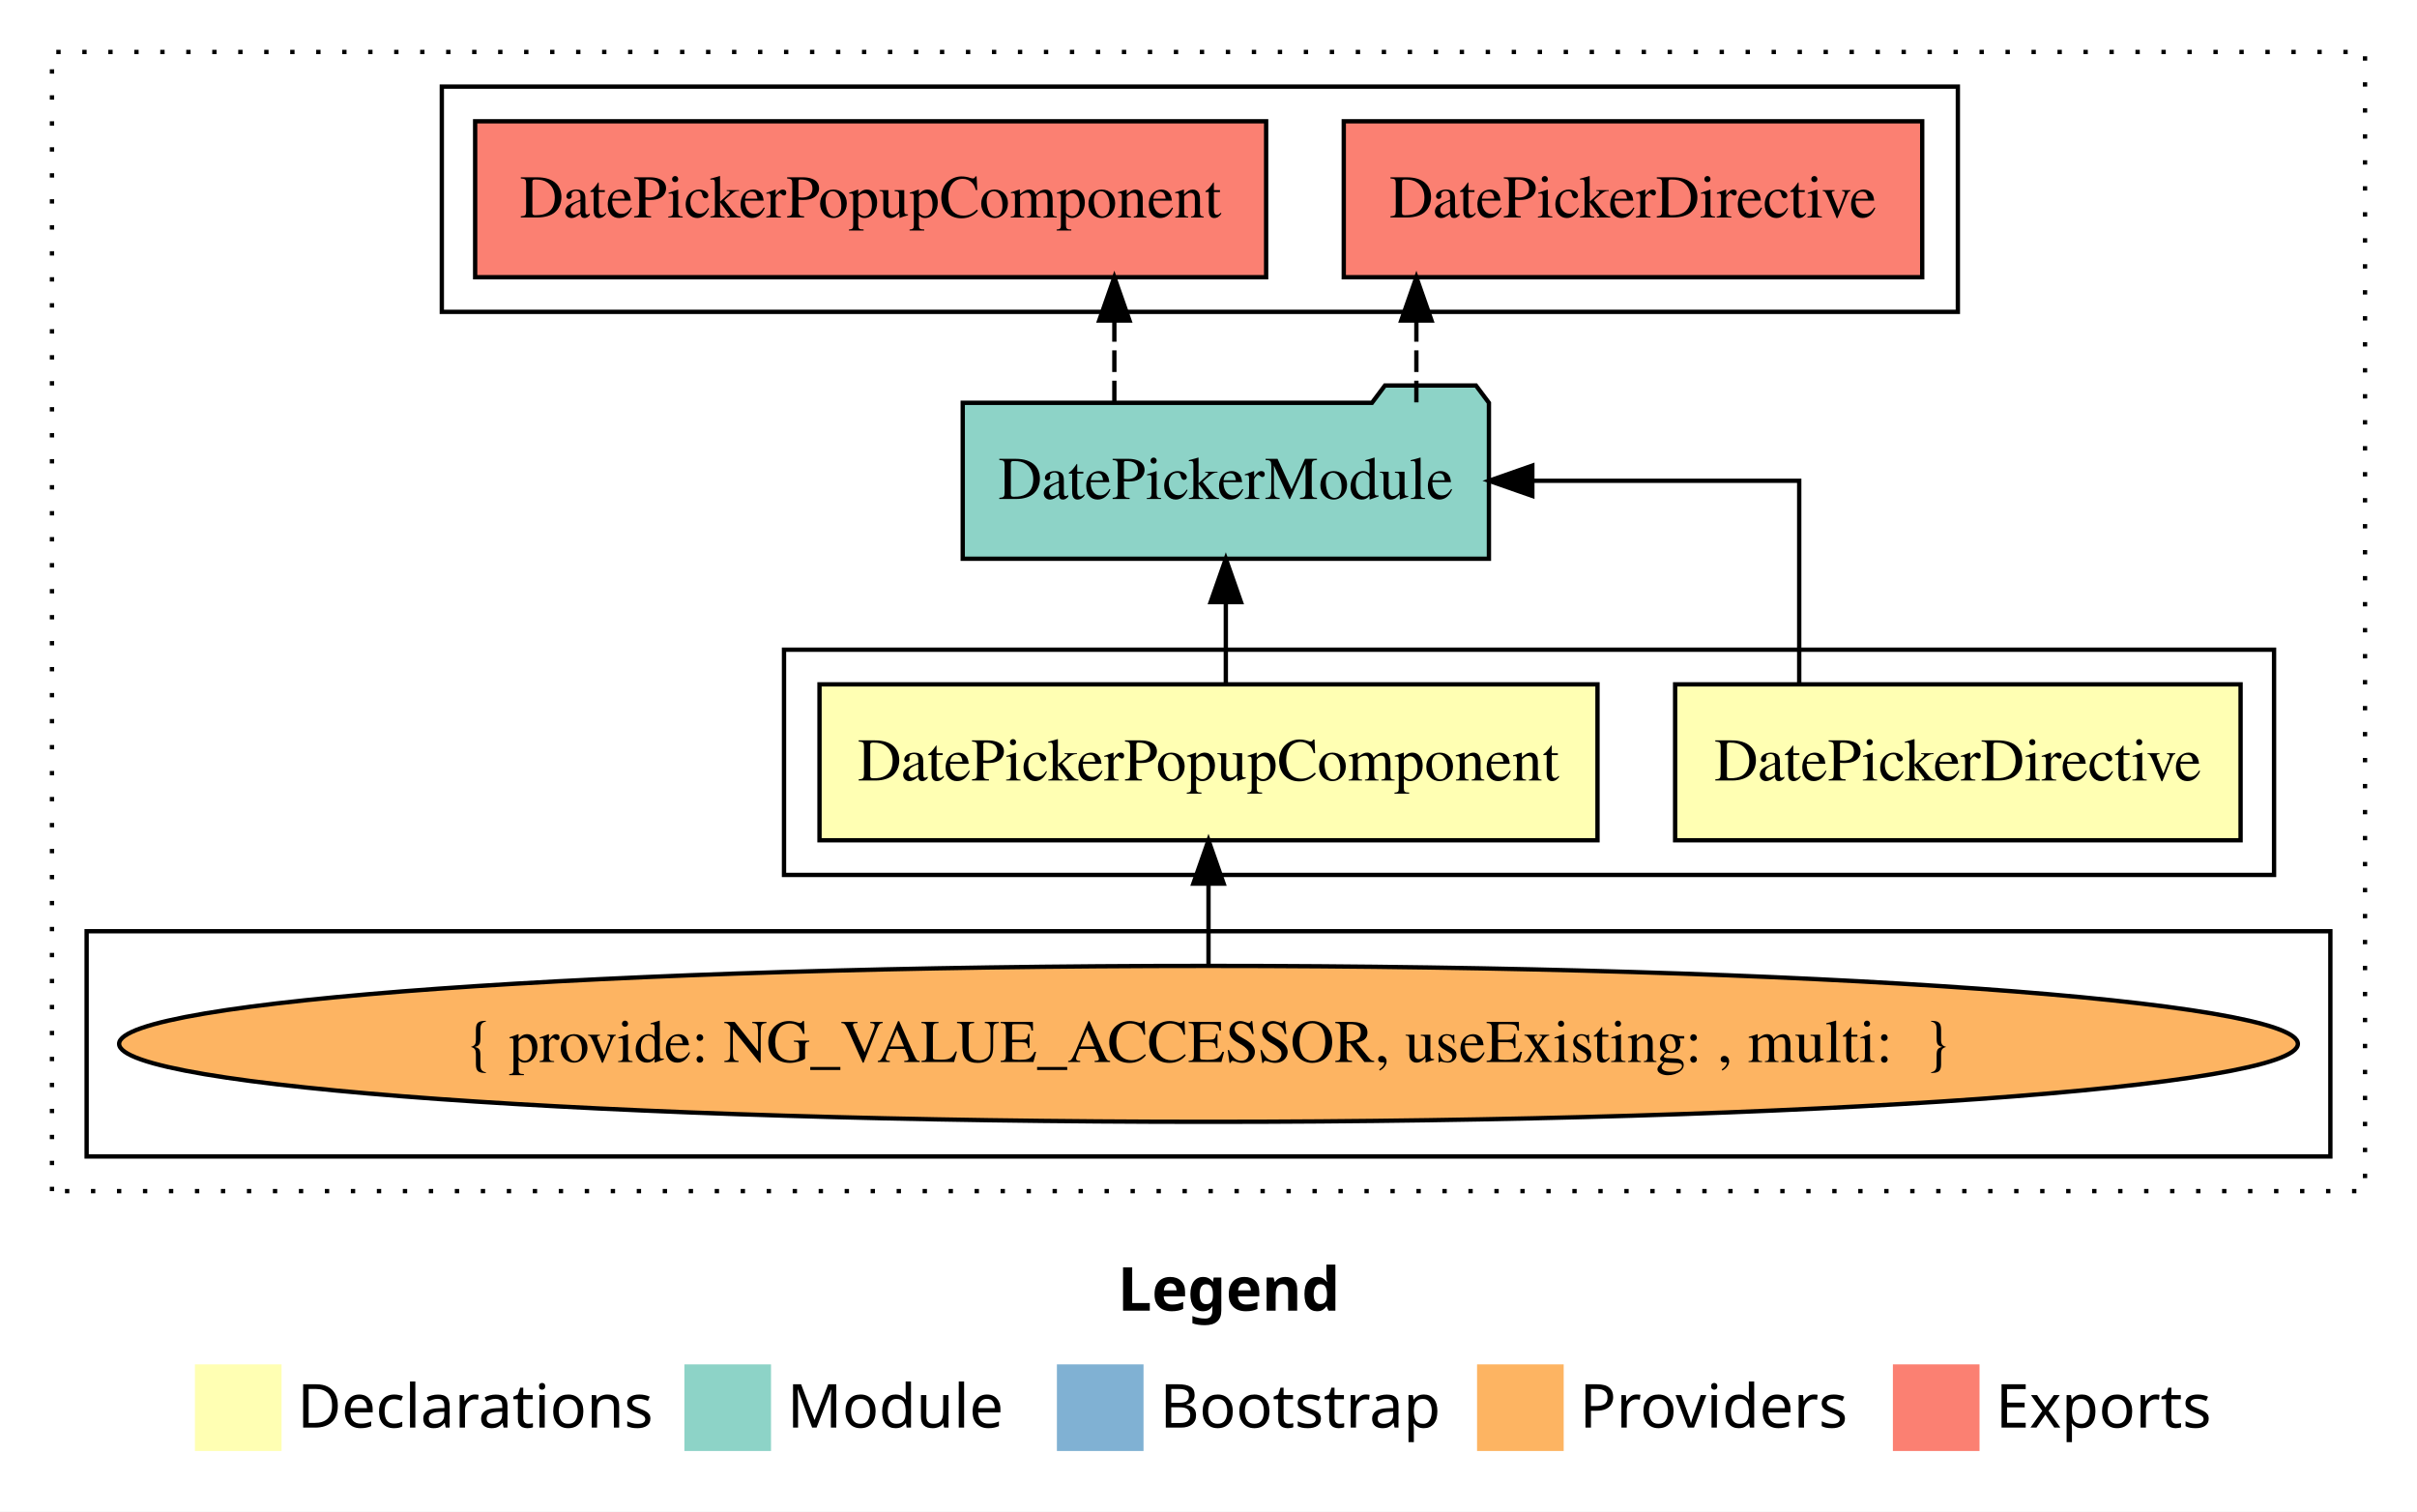
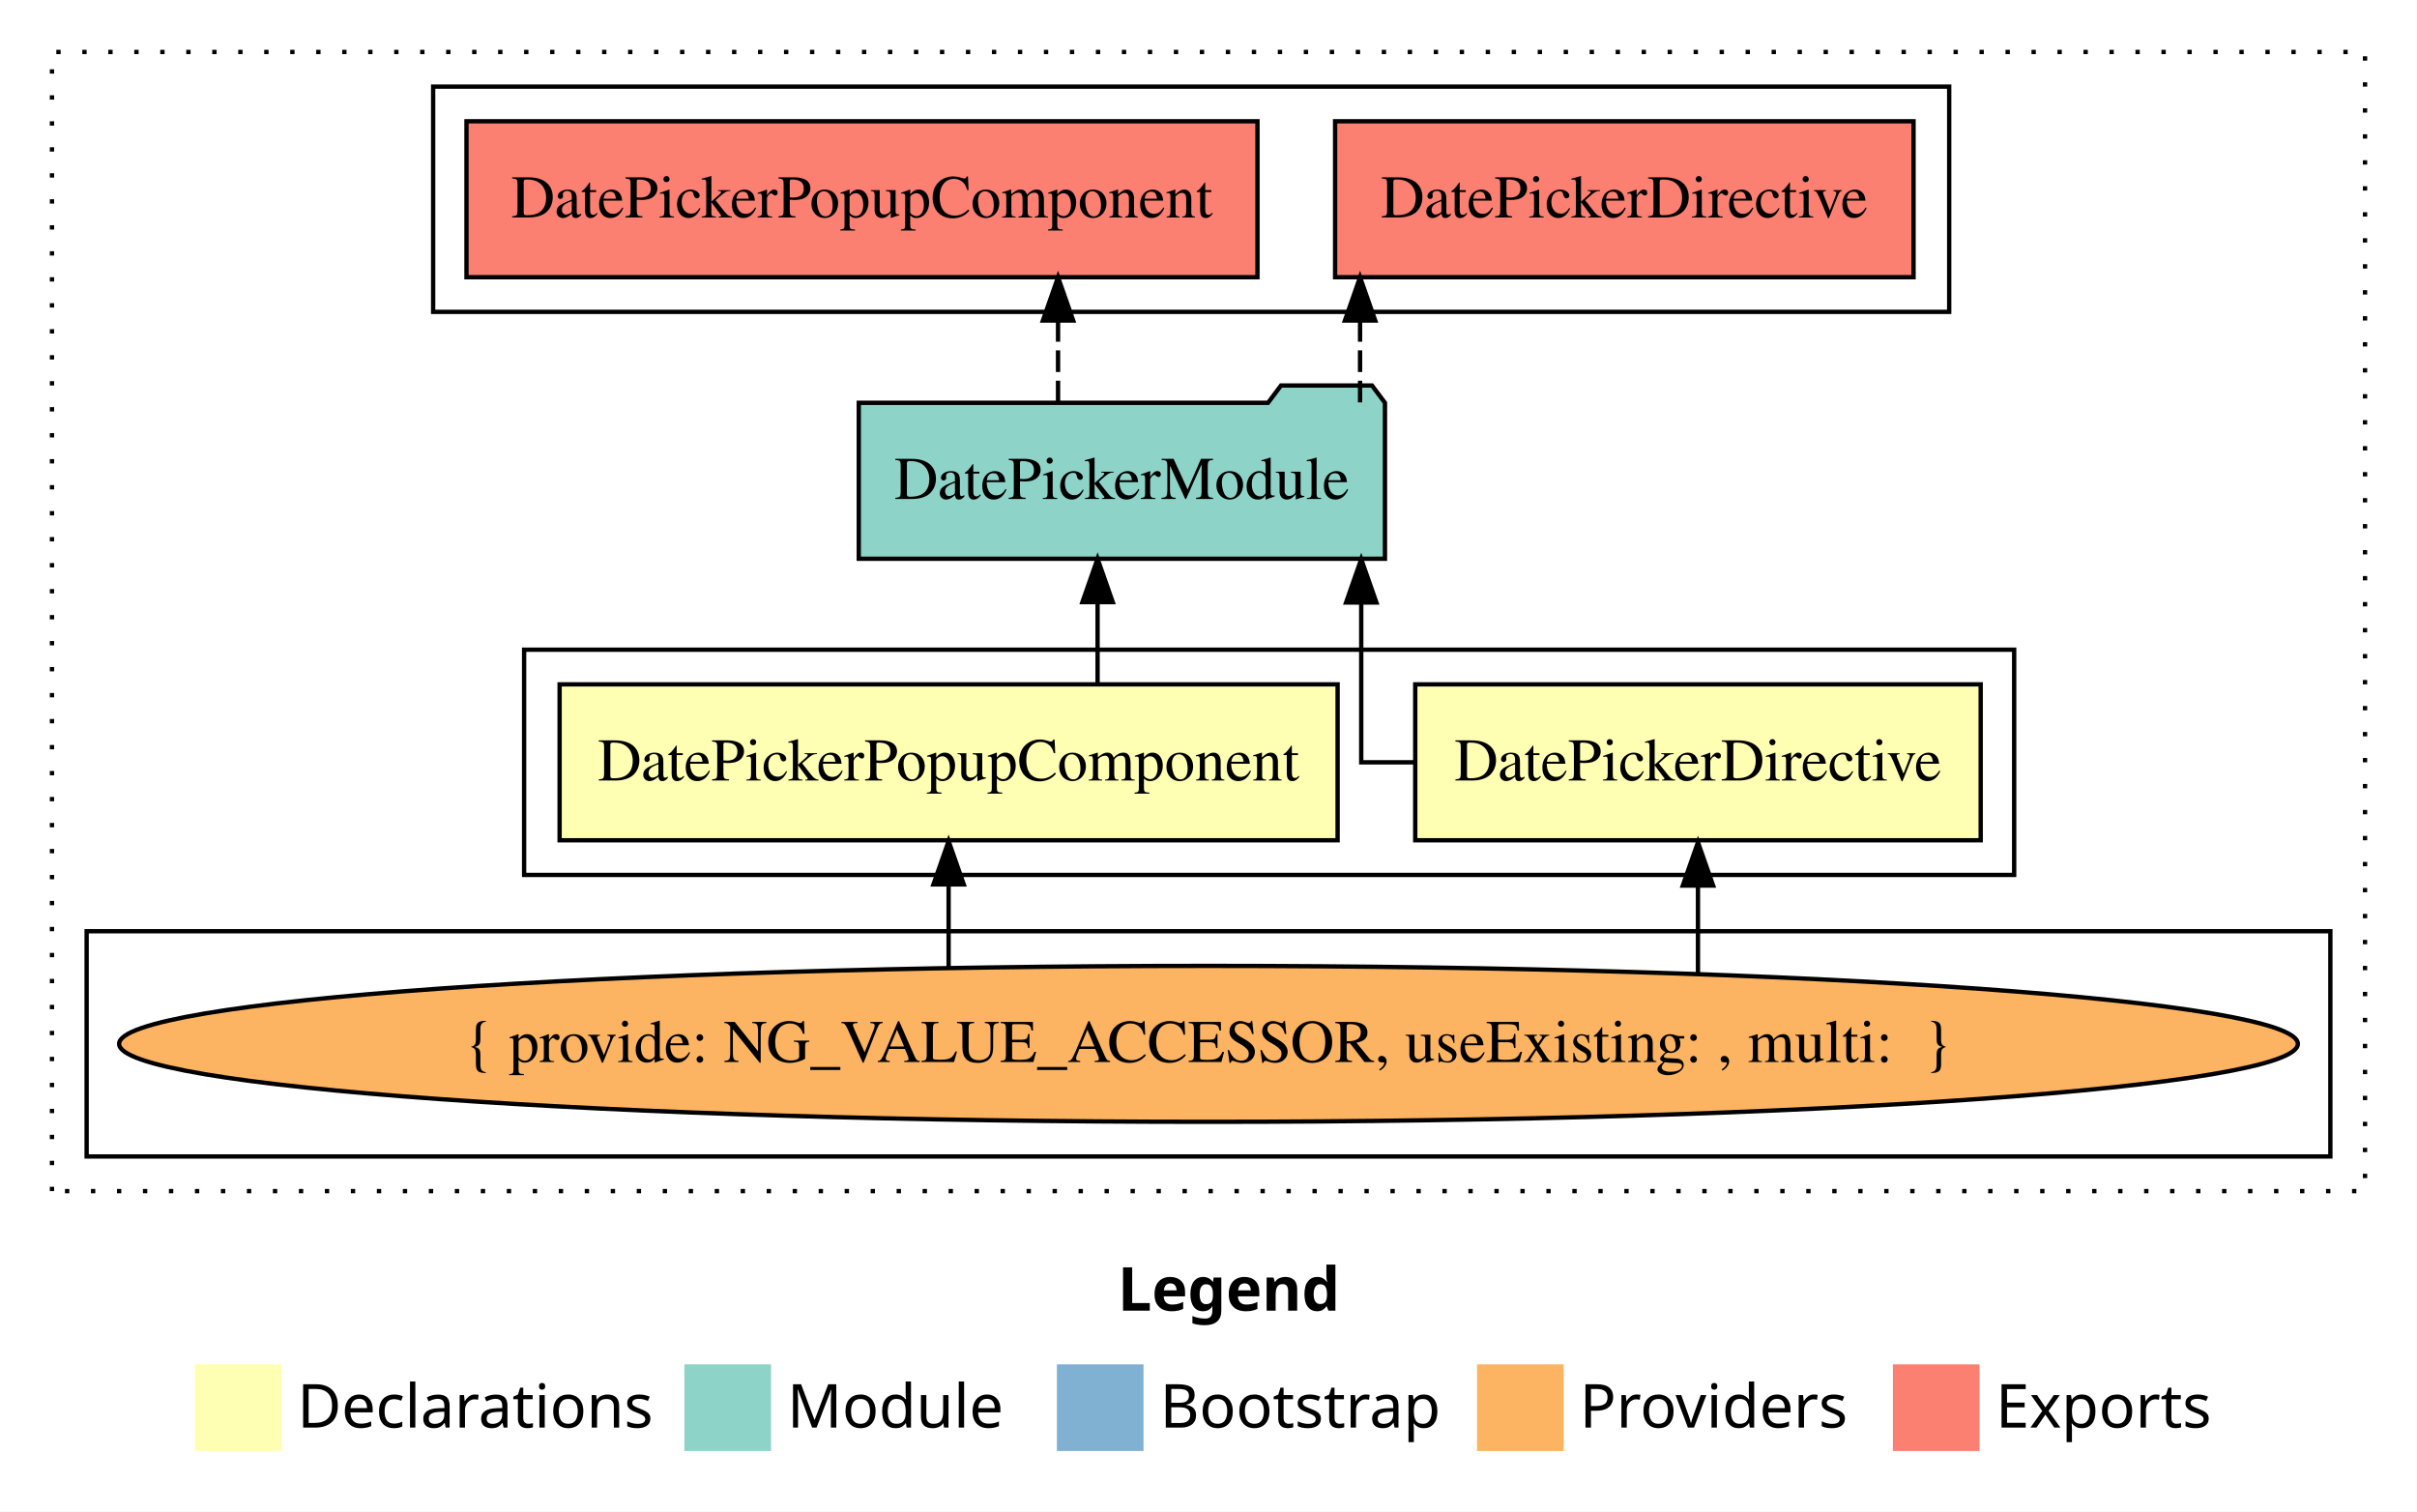
<svg xmlns="http://www.w3.org/2000/svg" width="558pt" height="349pt" viewBox="0.00 0.00 558.00 349.00">
  <g id="graph0" class="graph" transform="scale(1 1) rotate(0) translate(4 345)">
    <polygon fill="#ffffff" stroke="transparent" points="-4,4 -4,-345 554,-345 554,4 -4,4" />
    <text text-anchor="start" x="254.009" y="-42.4" font-family="sans-serif" font-weight="bold" font-size="14.00" fill="#000000">Legend</text>
    <polygon fill="#ffffb3" stroke="transparent" points="41,-10 41,-30 61,-30 61,-10 41,-10" />
    <text text-anchor="start" x="64.629" y="-15.4" font-family="sans-serif" font-size="14.00" fill="#000000">  Declarations</text>
    <polygon fill="#8dd3c7" stroke="transparent" points="154,-10 154,-30 174,-30 174,-10 154,-10" />
    <text text-anchor="start" x="177.725" y="-15.4" font-family="sans-serif" font-size="14.00" fill="#000000">  Module</text>
    <polygon fill="#80b1d3" stroke="transparent" points="240,-10 240,-30 260,-30 260,-10 240,-10" />
    <text text-anchor="start" x="263.781" y="-15.4" font-family="sans-serif" font-size="14.00" fill="#000000">  Bootstrap</text>
    <polygon fill="#fdb462" stroke="transparent" points="337,-10 337,-30 357,-30 357,-10 337,-10" />
    <text text-anchor="start" x="360.673" y="-15.4" font-family="sans-serif" font-size="14.00" fill="#000000">  Providers</text>
    <polygon fill="#fb8072" stroke="transparent" points="433,-10 433,-30 453,-30 453,-10 433,-10" />
    <text text-anchor="start" x="456.726" y="-15.4" font-family="sans-serif" font-size="14.00" fill="#000000">  Exports</text>
    <g id="clust1" class="cluster">
      <polygon fill="none" stroke="#000000" stroke-dasharray="1,5" points="8,-70 8,-333 542,-333 542,-70 8,-70" />
    </g>
    <g id="clust2" class="cluster">
-       <polygon fill="none" stroke="#000000" points="177,-143 177,-195 521,-195 521,-143 177,-143" />
+       <polygon fill="none" stroke="#000000" points="117,-143 117,-195 461,-195 461,-143 117,-143" />
    </g>
-     <g id="clust4" class="cluster">
+     <g id="clust3" class="cluster">
      <polygon fill="none" stroke="#000000" points="16,-78 16,-130 534,-130 534,-78 16,-78" />
    </g>
    <g id="clust6" class="cluster">
-       <polygon fill="none" stroke="#000000" points="98,-273 98,-325 448,-325 448,-273 98,-273" />
+       <polygon fill="none" stroke="#000000" points="96,-273 96,-325 446,-325 446,-273 96,-273" />
    </g>
    <g id="node1" class="node">
-       <polygon fill="#ffffb3" stroke="#000000" points="513.273,-187 382.728,-187 382.728,-151 513.273,-151 513.273,-187" />
-       <text text-anchor="middle" x="448" y="-164.8" font-family="Times,serif" font-size="14.00" fill="#000000">DatePickerDirective</text>
+       <polygon fill="#ffffb3" stroke="#000000" points="453.272,-187 322.728,-187 322.728,-151 453.272,-151 453.272,-187" />
+       <text text-anchor="middle" x="388" y="-164.8" font-family="Times,serif" font-size="14.00" fill="#000000">DatePickerDirective</text>
    </g>
    <g id="node3" class="node">
-       <polygon fill="#8dd3c7" stroke="#000000" points="339.74,-252 336.74,-256 315.74,-256 312.74,-252 218.261,-252 218.261,-216 339.74,-216 339.74,-252" />
-       <text text-anchor="middle" x="279" y="-229.8" font-family="Times,serif" font-size="14.00" fill="#000000">DatePickerModule</text>
+       <polygon fill="#8dd3c7" stroke="#000000" points="315.74,-252 312.74,-256 291.74,-256 288.74,-252 194.261,-252 194.261,-216 315.74,-216 315.74,-252" />
+       <text text-anchor="middle" x="255" y="-229.8" font-family="Times,serif" font-size="14.00" fill="#000000">DatePickerModule</text>
    </g>
    <g id="edge1" class="edge">
-       <path fill="none" stroke="#000000" d="M411.375,-187.106C411.375,-206.339 411.375,-234 411.375,-234 411.375,-234 349.764,-234 349.764,-234" />
-       <polygon fill="#000000" stroke="#000000" points="349.764,-230.5 339.764,-234 349.763,-237.5 349.764,-230.5" />
+       <path fill="none" stroke="#000000" d="M322.751,-169C315.273,-169 310.261,-169 310.261,-169 310.261,-169 310.261,-205.894 310.261,-205.894" />
+       <polygon fill="#000000" stroke="#000000" points="306.761,-205.894 310.261,-215.894 313.761,-205.894 306.761,-205.894" />
    </g>
    <g id="node2" class="node">
-       <polygon fill="#ffffb3" stroke="#000000" points="364.805,-187 185.195,-187 185.195,-151 364.805,-151 364.805,-187" />
-       <text text-anchor="middle" x="275" y="-164.8" font-family="Times,serif" font-size="14.00" fill="#000000">DatePickerPopupComponent</text>
+       <polygon fill="#ffffb3" stroke="#000000" points="304.805,-187 125.195,-187 125.195,-151 304.805,-151 304.805,-187" />
+       <text text-anchor="middle" x="215" y="-164.8" font-family="Times,serif" font-size="14.00" fill="#000000">DatePickerPopupComponent</text>
    </g>
-     <g id="edge2" class="edge">
-       <path fill="none" stroke="#000000" d="M279,-187.106C279,-187.106 279,-205.991 279,-205.991" />
-       <polygon fill="#000000" stroke="#000000" points="275.5,-205.991 279,-215.991 282.5,-205.991 275.5,-205.991" />
+     <g id="edge3" class="edge">
+       <path fill="none" stroke="#000000" d="M249.391,-187.106C249.391,-187.106 249.391,-205.991 249.391,-205.991" />
+       <polygon fill="#000000" stroke="#000000" points="245.891,-205.991 249.391,-215.991 252.891,-205.991 245.891,-205.991" />
    </g>
    <g id="node5" class="node">
-       <polygon fill="#fb8072" stroke="#000000" points="439.772,-317 306.228,-317 306.228,-281 439.772,-281 439.772,-317" />
-       <text text-anchor="middle" x="373" y="-294.8" font-family="Times,serif" font-size="14.00" fill="#000000">DatePickerDirective </text>
+       <polygon fill="#fb8072" stroke="#000000" points="437.772,-317 304.228,-317 304.228,-281 437.772,-281 437.772,-317" />
+       <text text-anchor="middle" x="371" y="-294.8" font-family="Times,serif" font-size="14.00" fill="#000000">DatePickerDirective </text>
    </g>
-     <g id="edge4" class="edge">
-       <path fill="none" stroke="#000000" stroke-dasharray="5,2" d="M322.992,-252.106C322.992,-252.106 322.992,-270.991 322.992,-270.991" />
-       <polygon fill="#000000" stroke="#000000" points="319.492,-270.991 322.992,-280.991 326.492,-270.991 319.492,-270.991" />
+     <g id="edge5" class="edge">
+       <path fill="none" stroke="#000000" stroke-dasharray="5,2" d="M309.992,-252.106C309.992,-252.106 309.992,-270.991 309.992,-270.991" />
+       <polygon fill="#000000" stroke="#000000" points="306.492,-270.991 309.992,-280.991 313.492,-270.991 306.492,-270.991" />
    </g>
    <g id="node6" class="node">
-       <polygon fill="#fb8072" stroke="#000000" points="288.305,-317 105.695,-317 105.695,-281 288.305,-281 288.305,-317" />
-       <text text-anchor="middle" x="197" y="-294.8" font-family="Times,serif" font-size="14.00" fill="#000000">DatePickerPopupComponent </text>
+       <polygon fill="#fb8072" stroke="#000000" points="286.305,-317 103.695,-317 103.695,-281 286.305,-281 286.305,-317" />
+       <text text-anchor="middle" x="195" y="-294.8" font-family="Times,serif" font-size="14.00" fill="#000000">DatePickerPopupComponent </text>
    </g>
-     <g id="edge5" class="edge">
-       <path fill="none" stroke="#000000" stroke-dasharray="5,2" d="M253.266,-252.106C253.266,-252.106 253.266,-270.991 253.266,-270.991" />
-       <polygon fill="#000000" stroke="#000000" points="249.766,-270.991 253.266,-280.991 256.766,-270.991 249.766,-270.991" />
+     <g id="edge6" class="edge">
+       <path fill="none" stroke="#000000" stroke-dasharray="5,2" d="M240.266,-252.106C240.266,-252.106 240.266,-270.991 240.266,-270.991" />
+       <polygon fill="#000000" stroke="#000000" points="236.766,-270.991 240.266,-280.991 243.766,-270.991 236.766,-270.991" />
    </g>
    <g id="node4" class="node">
      <ellipse fill="#fdb462" stroke="#000000" cx="275" cy="-104" rx="251.499" ry="18" />
      <text text-anchor="middle" x="275" y="-99.8" font-family="Times,serif" font-size="14.00" fill="#000000">{ provide: NG_VALUE_ACCESSOR, useExisting: , multi:  }</text>
    </g>
-     <g id="edge3" class="edge">
-       <path fill="none" stroke="#000000" d="M275,-122.106C275,-122.106 275,-140.991 275,-140.991" />
-       <polygon fill="#000000" stroke="#000000" points="271.5,-140.991 275,-150.991 278.5,-140.991 271.5,-140.991" />
+     <g id="edge2" class="edge">
+       <path fill="none" stroke="#000000" d="M388,-120.402C388,-120.402 388,-140.537 388,-140.537" />
+       <polygon fill="#000000" stroke="#000000" points="384.5,-140.537 388,-150.537 391.5,-140.537 384.5,-140.537" />
+     </g>
+     <g id="edge4" class="edge">
+       <path fill="none" stroke="#000000" d="M215,-121.761C215,-121.761 215,-140.807 215,-140.807" />
+       <polygon fill="#000000" stroke="#000000" points="211.5,-140.807 215,-150.807 218.5,-140.808 211.5,-140.807" />
    </g>
  </g>
</svg>
